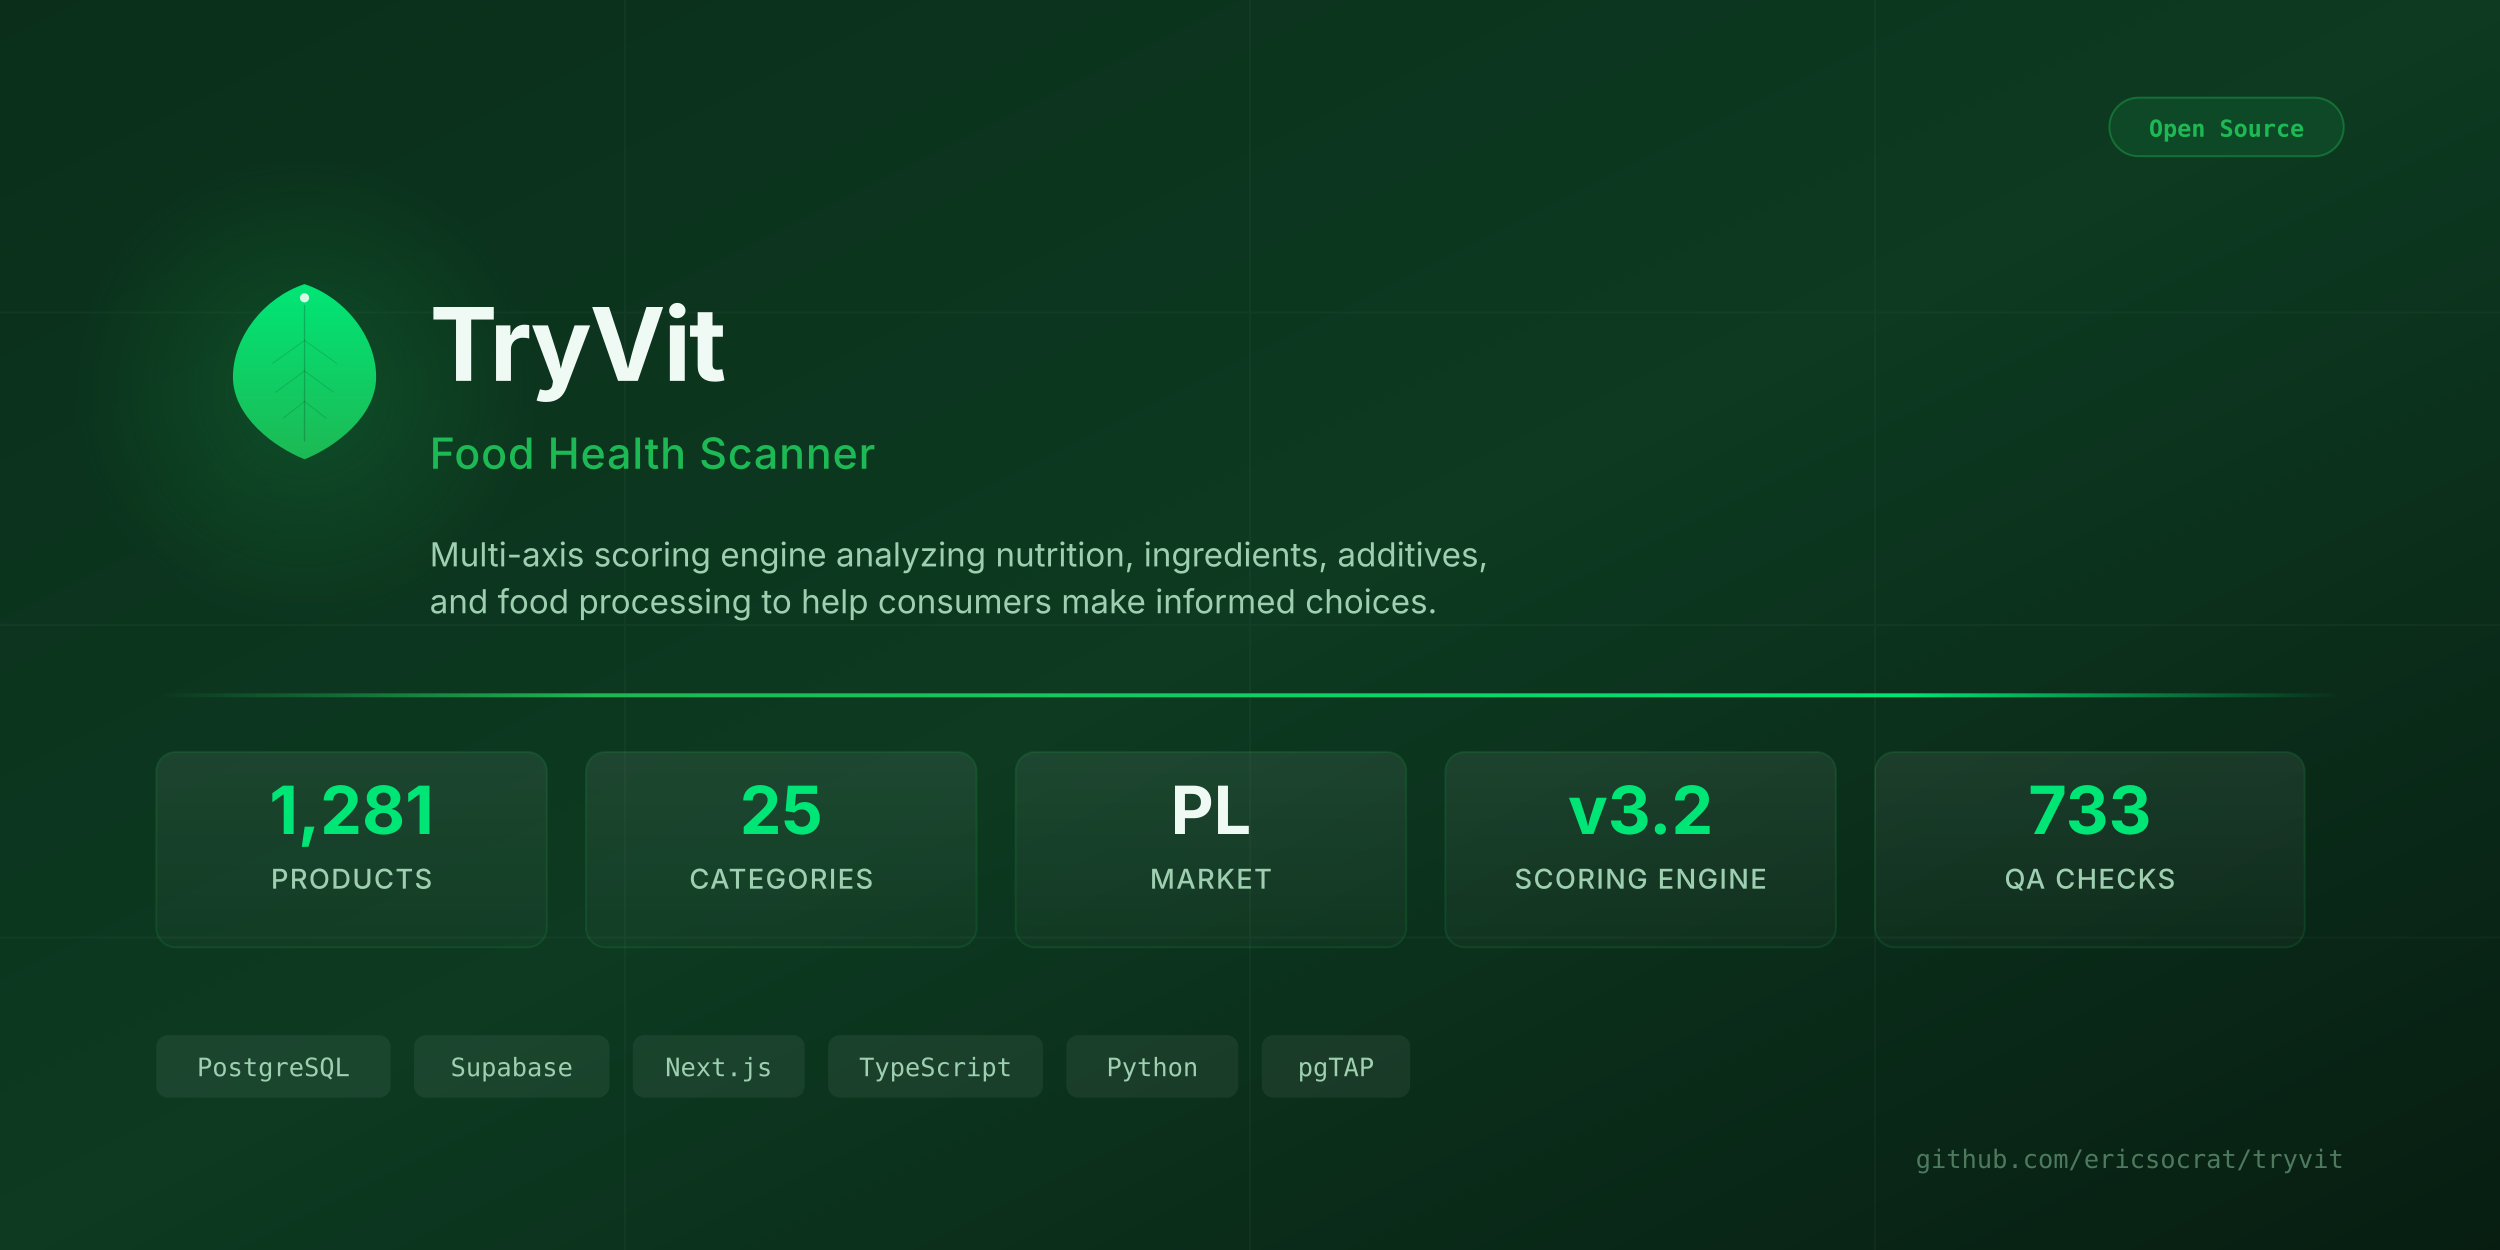
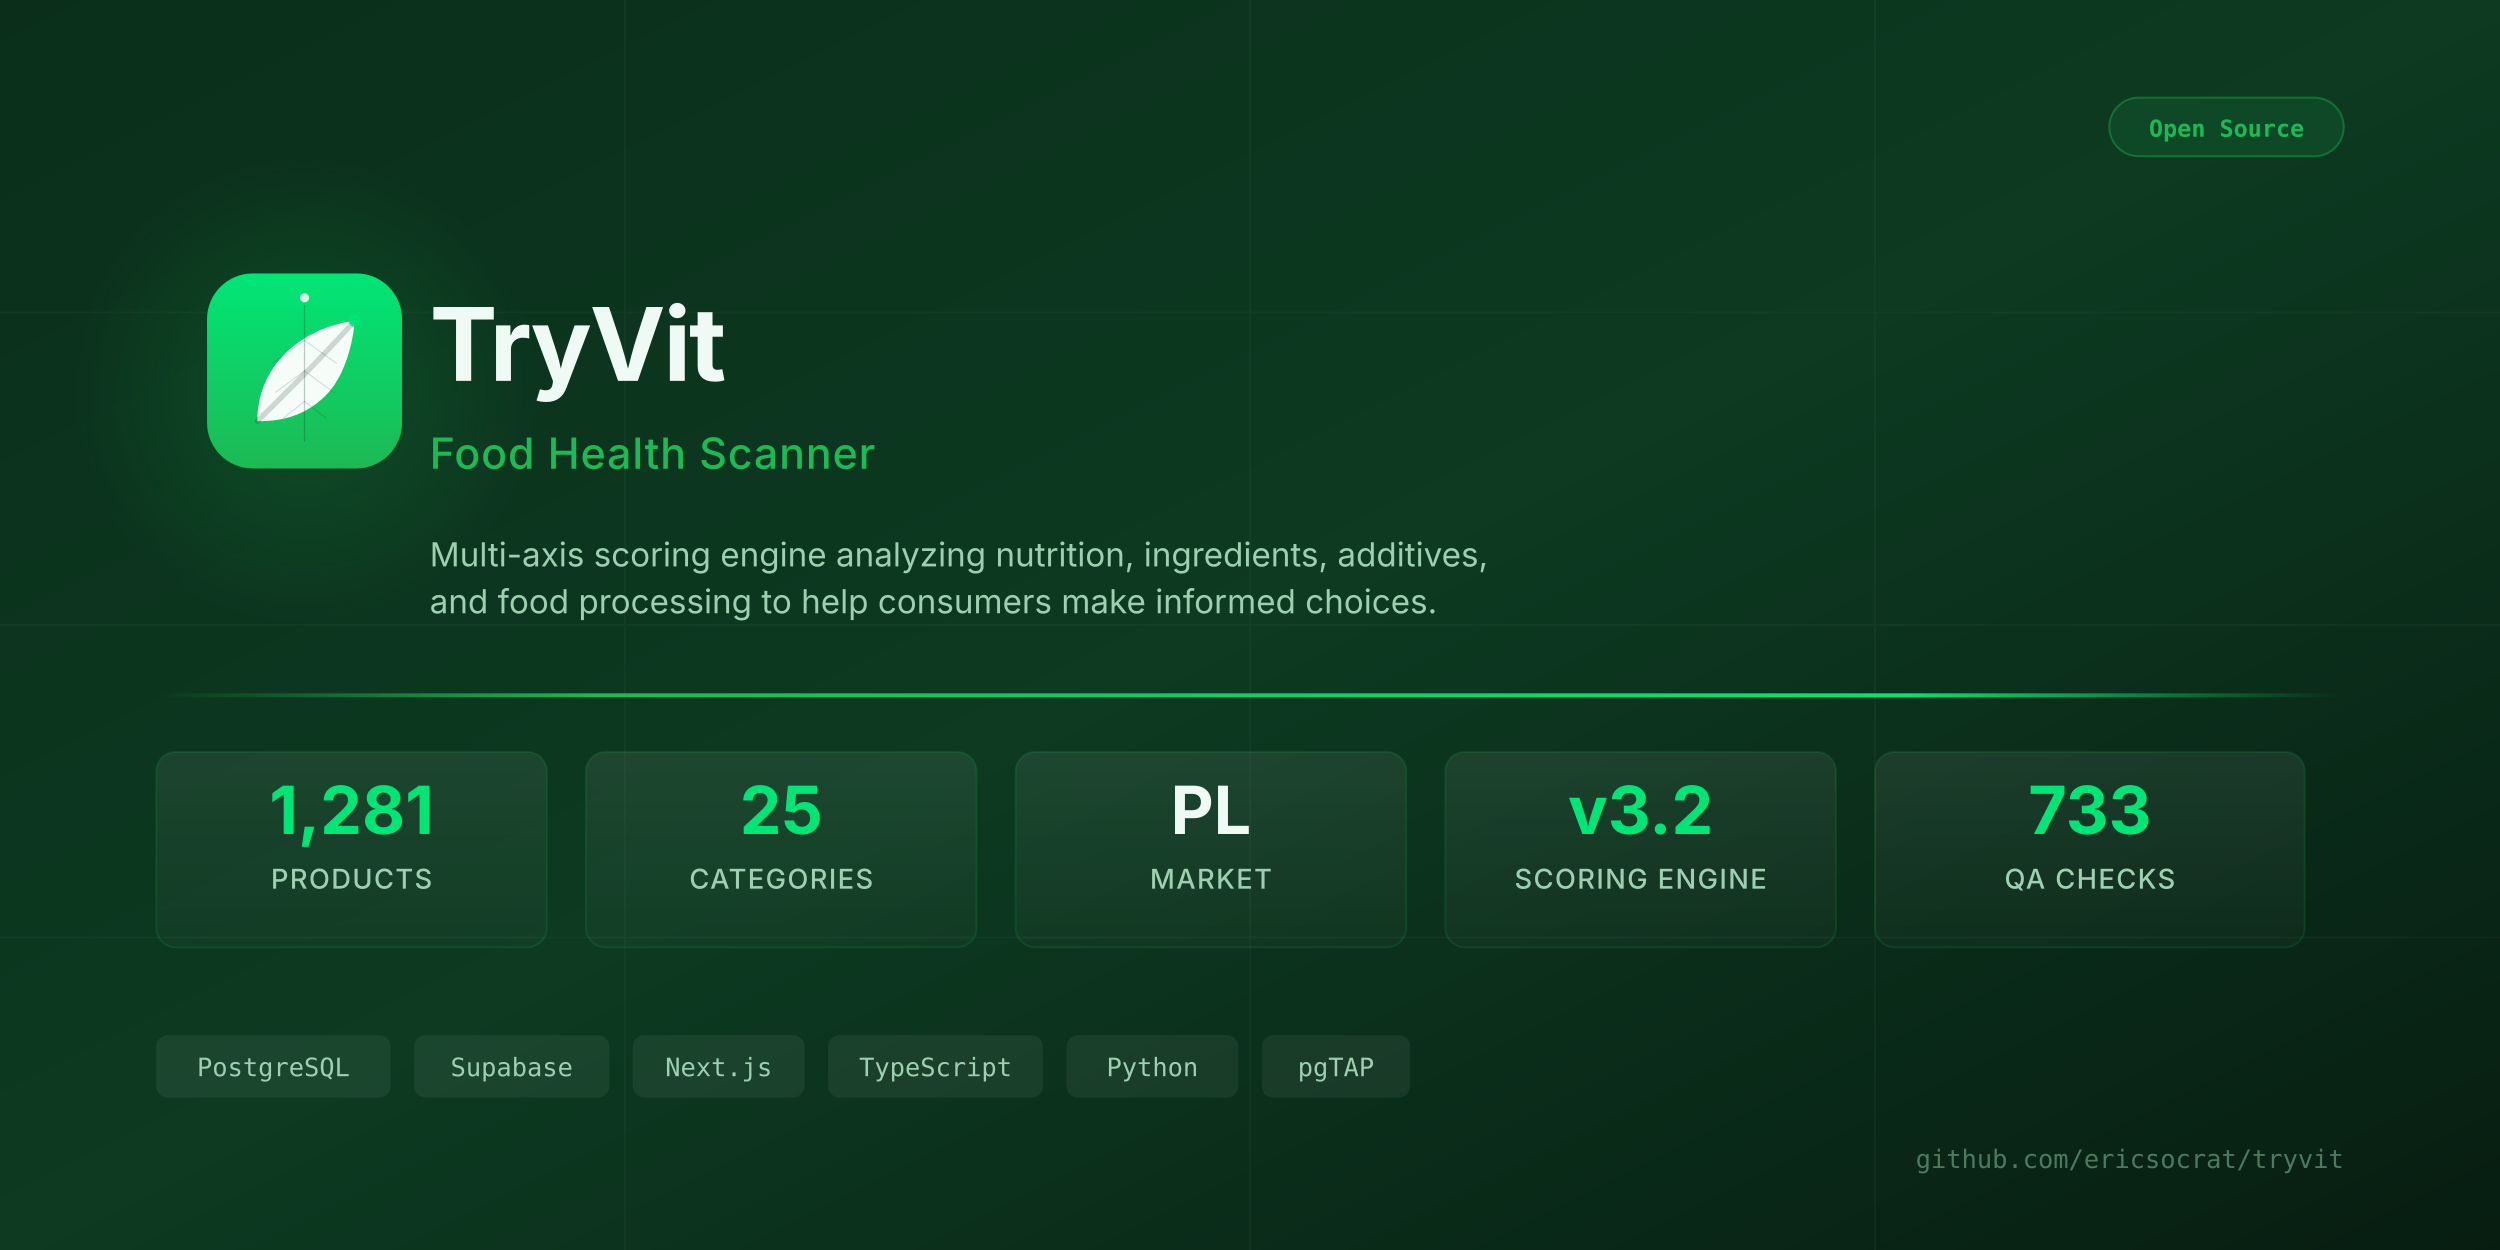
<svg xmlns="http://www.w3.org/2000/svg" viewBox="0 0 1280 640" width="1280" height="640">
  <defs>
    <linearGradient id="bg" x1="0" y1="0" x2="1" y2="1">
      <stop offset="0%" stop-color="#0A2E1A" />
      <stop offset="50%" stop-color="#0D3A21" />
      <stop offset="100%" stop-color="#071D11" />
    </linearGradient>
    <linearGradient id="accent-line" x1="0" y1="0" x2="1" y2="0">
      <stop offset="0%" stop-color="#1DB954" stop-opacity="0" />
      <stop offset="20%" stop-color="#1DB954" />
      <stop offset="80%" stop-color="#00E676" />
      <stop offset="100%" stop-color="#00E676" stop-opacity="0" />
    </linearGradient>
    <linearGradient id="logo-fill" x1="0" y1="0" x2="0" y2="1">
      <stop offset="0%" stop-color="#00E676" />
      <stop offset="100%" stop-color="#1DB954" />
    </linearGradient>
    <radialGradient id="glow" cx="0.5" cy="0.5" r="0.5">
      <stop offset="0%" stop-color="#1DB954" stop-opacity="0.20" />
      <stop offset="100%" stop-color="#1DB954" stop-opacity="0" />
    </radialGradient>
    <linearGradient id="card-bg" x1="0" y1="0" x2="0" y2="1">
      <stop offset="0%" stop-color="#ffffff" stop-opacity="0.07" />
      <stop offset="100%" stop-color="#ffffff" stop-opacity="0.02" />
    </linearGradient>
  </defs>
  <rect width="1280" height="640" fill="url(#bg)" />
  <g opacity="0.03">
    <line x1="0" y1="160" x2="1280" y2="160" stroke="#ffffff" stroke-width="1" />
    <line x1="0" y1="320" x2="1280" y2="320" stroke="#ffffff" stroke-width="1" />
    <line x1="0" y1="480" x2="1280" y2="480" stroke="#ffffff" stroke-width="1" />
    <line x1="320" y1="0" x2="320" y2="640" stroke="#ffffff" stroke-width="1" />
    <line x1="640" y1="0" x2="640" y2="640" stroke="#ffffff" stroke-width="1" />
    <line x1="960" y1="0" x2="960" y2="640" stroke="#ffffff" stroke-width="1" />
  </g>
  <rect x="80" y="355" width="1120" height="2" fill="url(#accent-line)" rx="1" />
  <circle cx="156" cy="200" r="120" fill="url(#glow)" />
  <g transform="translate(106, 140) scale(0.195)">
-     <path d="M 256 28 C 364 64, 444 168, 444 272 C 444 376, 336 456, 256 488 C 176 456, 68 376, 68 272 C 68 168, 148 64, 256 28 Z" fill="url(#logo-fill)" />
+     <rect x="0" y="0" width="512" height="512" rx="120" ry="120" fill="url(#logo-fill)" />
+     <path d="M 132 388 C 132 244, 244 144, 388 124 C 388 124, 380 252, 312 320 C 248 384, 176 388, 132 388 Z" fill="#ffffff" fill-opacity="0.96" />
+     <path d="M 132 388 C 200 320, 280 244, 388 124" stroke="#0A2E1A" stroke-width="14" stroke-linecap="round" fill="none" opacity="0.18" />
+     <circle cx="388" cy="124" r="16" fill="#00E676" opacity="0.90" />
    <line x1="256" y1="84" x2="256" y2="440" stroke="#0A2E1A" stroke-width="3.5" opacity="0.25" stroke-linecap="round" />
    <line x1="256" y1="176" x2="172" y2="236" stroke="#0A2E1A" stroke-width="2.5" opacity="0.18" stroke-linecap="round" />
    <line x1="256" y1="176" x2="340" y2="236" stroke="#0A2E1A" stroke-width="2.5" opacity="0.18" stroke-linecap="round" />
    <line x1="256" y1="256" x2="180" y2="312" stroke="#0A2E1A" stroke-width="2.5" opacity="0.18" stroke-linecap="round" />
    <line x1="256" y1="256" x2="332" y2="312" stroke="#0A2E1A" stroke-width="2.5" opacity="0.18" stroke-linecap="round" />
    <line x1="256" y1="336" x2="200" y2="380" stroke="#0A2E1A" stroke-width="2.5" opacity="0.18" stroke-linecap="round" />
    <line x1="256" y1="336" x2="312" y2="380" stroke="#0A2E1A" stroke-width="2.5" opacity="0.18" stroke-linecap="round" />
    <circle cx="256" cy="64" r="12" fill="#F0FAF4" opacity="0.90" />
  </g>
  <text x="220" y="195" fill="#F0FAF4" font-family="system-ui, -apple-system, 'Segoe UI', sans-serif" font-size="52" font-weight="700" letter-spacing="-0.02em">TryVit</text>
  <text x="220" y="240" fill="#1DB954" font-family="system-ui, -apple-system, 'Segoe UI', sans-serif" font-size="22" font-weight="500" letter-spacing="0.02em">Food Health Scanner</text>
  <text x="220" y="290" fill="#9DCFB0" font-family="system-ui, -apple-system, 'Segoe UI', sans-serif" font-size="17" font-weight="400">
    <tspan>Multi-axis scoring engine analyzing nutrition, ingredients, additives,</tspan>
    <tspan x="220" dy="24">and food processing to help consumers make informed choices.</tspan>
  </text>
  <g transform="translate(80, 385)">
    <rect width="200" height="100" rx="10" fill="url(#card-bg)" stroke="#1DB954" stroke-opacity="0.15" stroke-width="1" />
    <text x="100" y="42" text-anchor="middle" fill="#00E676" font-family="system-ui, -apple-system, 'Segoe UI', sans-serif" font-size="34" font-weight="700">1,281</text>
    <text x="100" y="70" text-anchor="middle" fill="#9DCFB0" font-family="system-ui, -apple-system, 'Segoe UI', sans-serif" font-size="14" font-weight="500" letter-spacing="0.05em">PRODUCTS</text>
  </g>
  <g transform="translate(300, 385)">
    <rect width="200" height="100" rx="10" fill="url(#card-bg)" stroke="#1DB954" stroke-opacity="0.15" stroke-width="1" />
    <text x="100" y="42" text-anchor="middle" fill="#00E676" font-family="system-ui, -apple-system, 'Segoe UI', sans-serif" font-size="34" font-weight="700">25</text>
    <text x="100" y="70" text-anchor="middle" fill="#9DCFB0" font-family="system-ui, -apple-system, 'Segoe UI', sans-serif" font-size="14" font-weight="500" letter-spacing="0.05em">CATEGORIES</text>
  </g>
  <g transform="translate(520, 385)">
    <rect width="200" height="100" rx="10" fill="url(#card-bg)" stroke="#1DB954" stroke-opacity="0.15" stroke-width="1" />
    <text x="100" y="42" text-anchor="middle" fill="#F0FAF4" font-family="system-ui, -apple-system, 'Segoe UI', sans-serif" font-size="34" font-weight="700">PL</text>
    <text x="100" y="70" text-anchor="middle" fill="#9DCFB0" font-family="system-ui, -apple-system, 'Segoe UI', sans-serif" font-size="14" font-weight="500" letter-spacing="0.05em">MARKET</text>
  </g>
  <g transform="translate(740, 385)">
    <rect width="200" height="100" rx="10" fill="url(#card-bg)" stroke="#1DB954" stroke-opacity="0.15" stroke-width="1" />
    <text x="100" y="42" text-anchor="middle" fill="#00E676" font-family="system-ui, -apple-system, 'Segoe UI', sans-serif" font-size="34" font-weight="700">v3.2</text>
    <text x="100" y="70" text-anchor="middle" fill="#9DCFB0" font-family="system-ui, -apple-system, 'Segoe UI', sans-serif" font-size="14" font-weight="500" letter-spacing="0.05em">SCORING ENGINE</text>
  </g>
  <g transform="translate(960, 385)">
    <rect width="220" height="100" rx="10" fill="url(#card-bg)" stroke="#1DB954" stroke-opacity="0.15" stroke-width="1" />
    <text x="110" y="42" text-anchor="middle" fill="#00E676" font-family="system-ui, -apple-system, 'Segoe UI', sans-serif" font-size="34" font-weight="700">733</text>
    <text x="110" y="70" text-anchor="middle" fill="#9DCFB0" font-family="system-ui, -apple-system, 'Segoe UI', sans-serif" font-size="14" font-weight="500" letter-spacing="0.05em">QA CHECKS</text>
  </g>
  <g transform="translate(80, 530)">
    <rect x="0" y="0" width="120" height="32" rx="6" fill="#ffffff" fill-opacity="0.06" />
    <text x="60" y="21" text-anchor="middle" fill="#9DCFB0" font-family="ui-monospace, 'SF Mono', 'Cascadia Code', monospace" font-size="13" font-weight="500">PostgreSQL</text>
    <rect x="132" y="0" width="100" height="32" rx="6" fill="#ffffff" fill-opacity="0.06" />
    <text x="182" y="21" text-anchor="middle" fill="#9DCFB0" font-family="ui-monospace, 'SF Mono', 'Cascadia Code', monospace" font-size="13" font-weight="500">Supabase</text>
    <rect x="244" y="0" width="88" height="32" rx="6" fill="#ffffff" fill-opacity="0.06" />
    <text x="288" y="21" text-anchor="middle" fill="#9DCFB0" font-family="ui-monospace, 'SF Mono', 'Cascadia Code', monospace" font-size="13" font-weight="500">Next.js</text>
    <rect x="344" y="0" width="110" height="32" rx="6" fill="#ffffff" fill-opacity="0.06" />
    <text x="399" y="21" text-anchor="middle" fill="#9DCFB0" font-family="ui-monospace, 'SF Mono', 'Cascadia Code', monospace" font-size="13" font-weight="500">TypeScript</text>
    <rect x="466" y="0" width="88" height="32" rx="6" fill="#ffffff" fill-opacity="0.06" />
    <text x="510" y="21" text-anchor="middle" fill="#9DCFB0" font-family="ui-monospace, 'SF Mono', 'Cascadia Code', monospace" font-size="13" font-weight="500">Python</text>
    <rect x="566" y="0" width="76" height="32" rx="6" fill="#ffffff" fill-opacity="0.06" />
    <text x="604" y="21" text-anchor="middle" fill="#9DCFB0" font-family="ui-monospace, 'SF Mono', 'Cascadia Code', monospace" font-size="13" font-weight="500">pgTAP</text>
  </g>
  <text x="1200" y="598" text-anchor="end" fill="#4D7A5E" font-family="ui-monospace, 'SF Mono', 'Cascadia Code', monospace" font-size="13" font-weight="400">github.com/ericsocrat/tryvit</text>
  <g transform="translate(1080, 50)">
    <rect width="120" height="30" rx="15" fill="#1DB954" fill-opacity="0.12" stroke="#1DB954" stroke-opacity="0.40" stroke-width="1" />
    <text x="60" y="20" text-anchor="middle" fill="#1DB954" font-family="ui-monospace, 'SF Mono', 'Cascadia Code', monospace" font-size="12" font-weight="600">Open Source</text>
  </g>
</svg>
